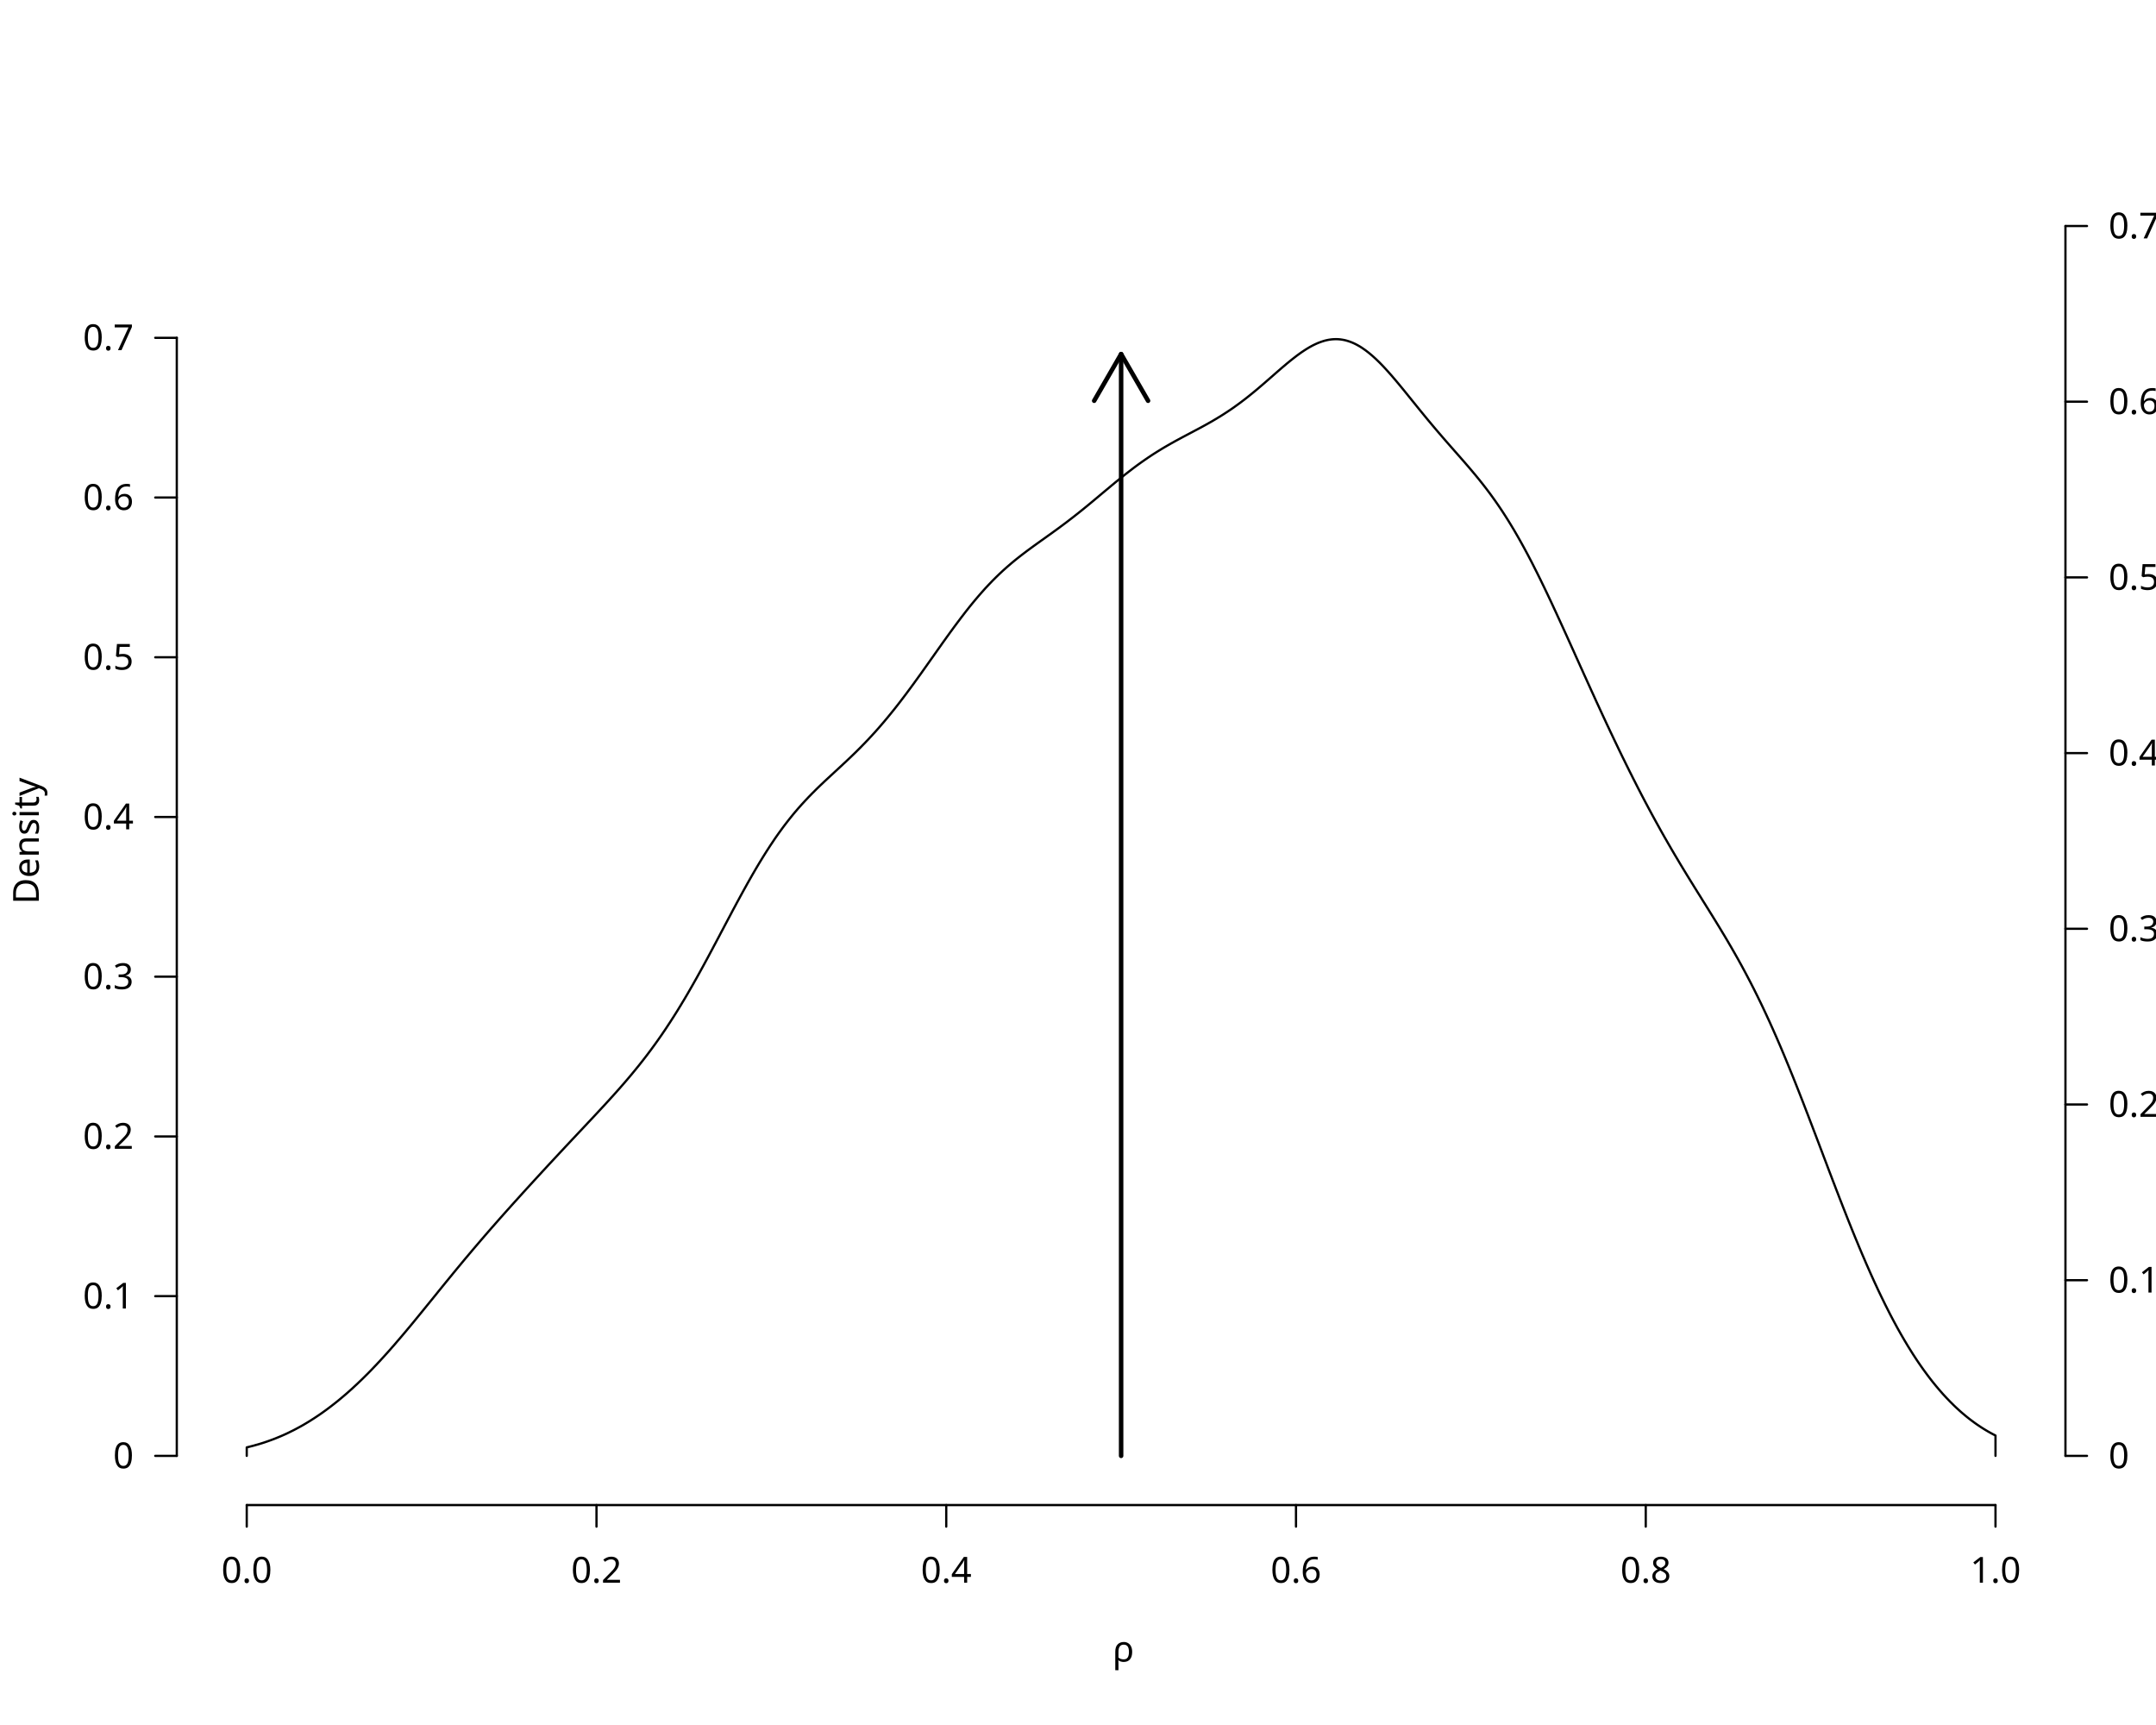
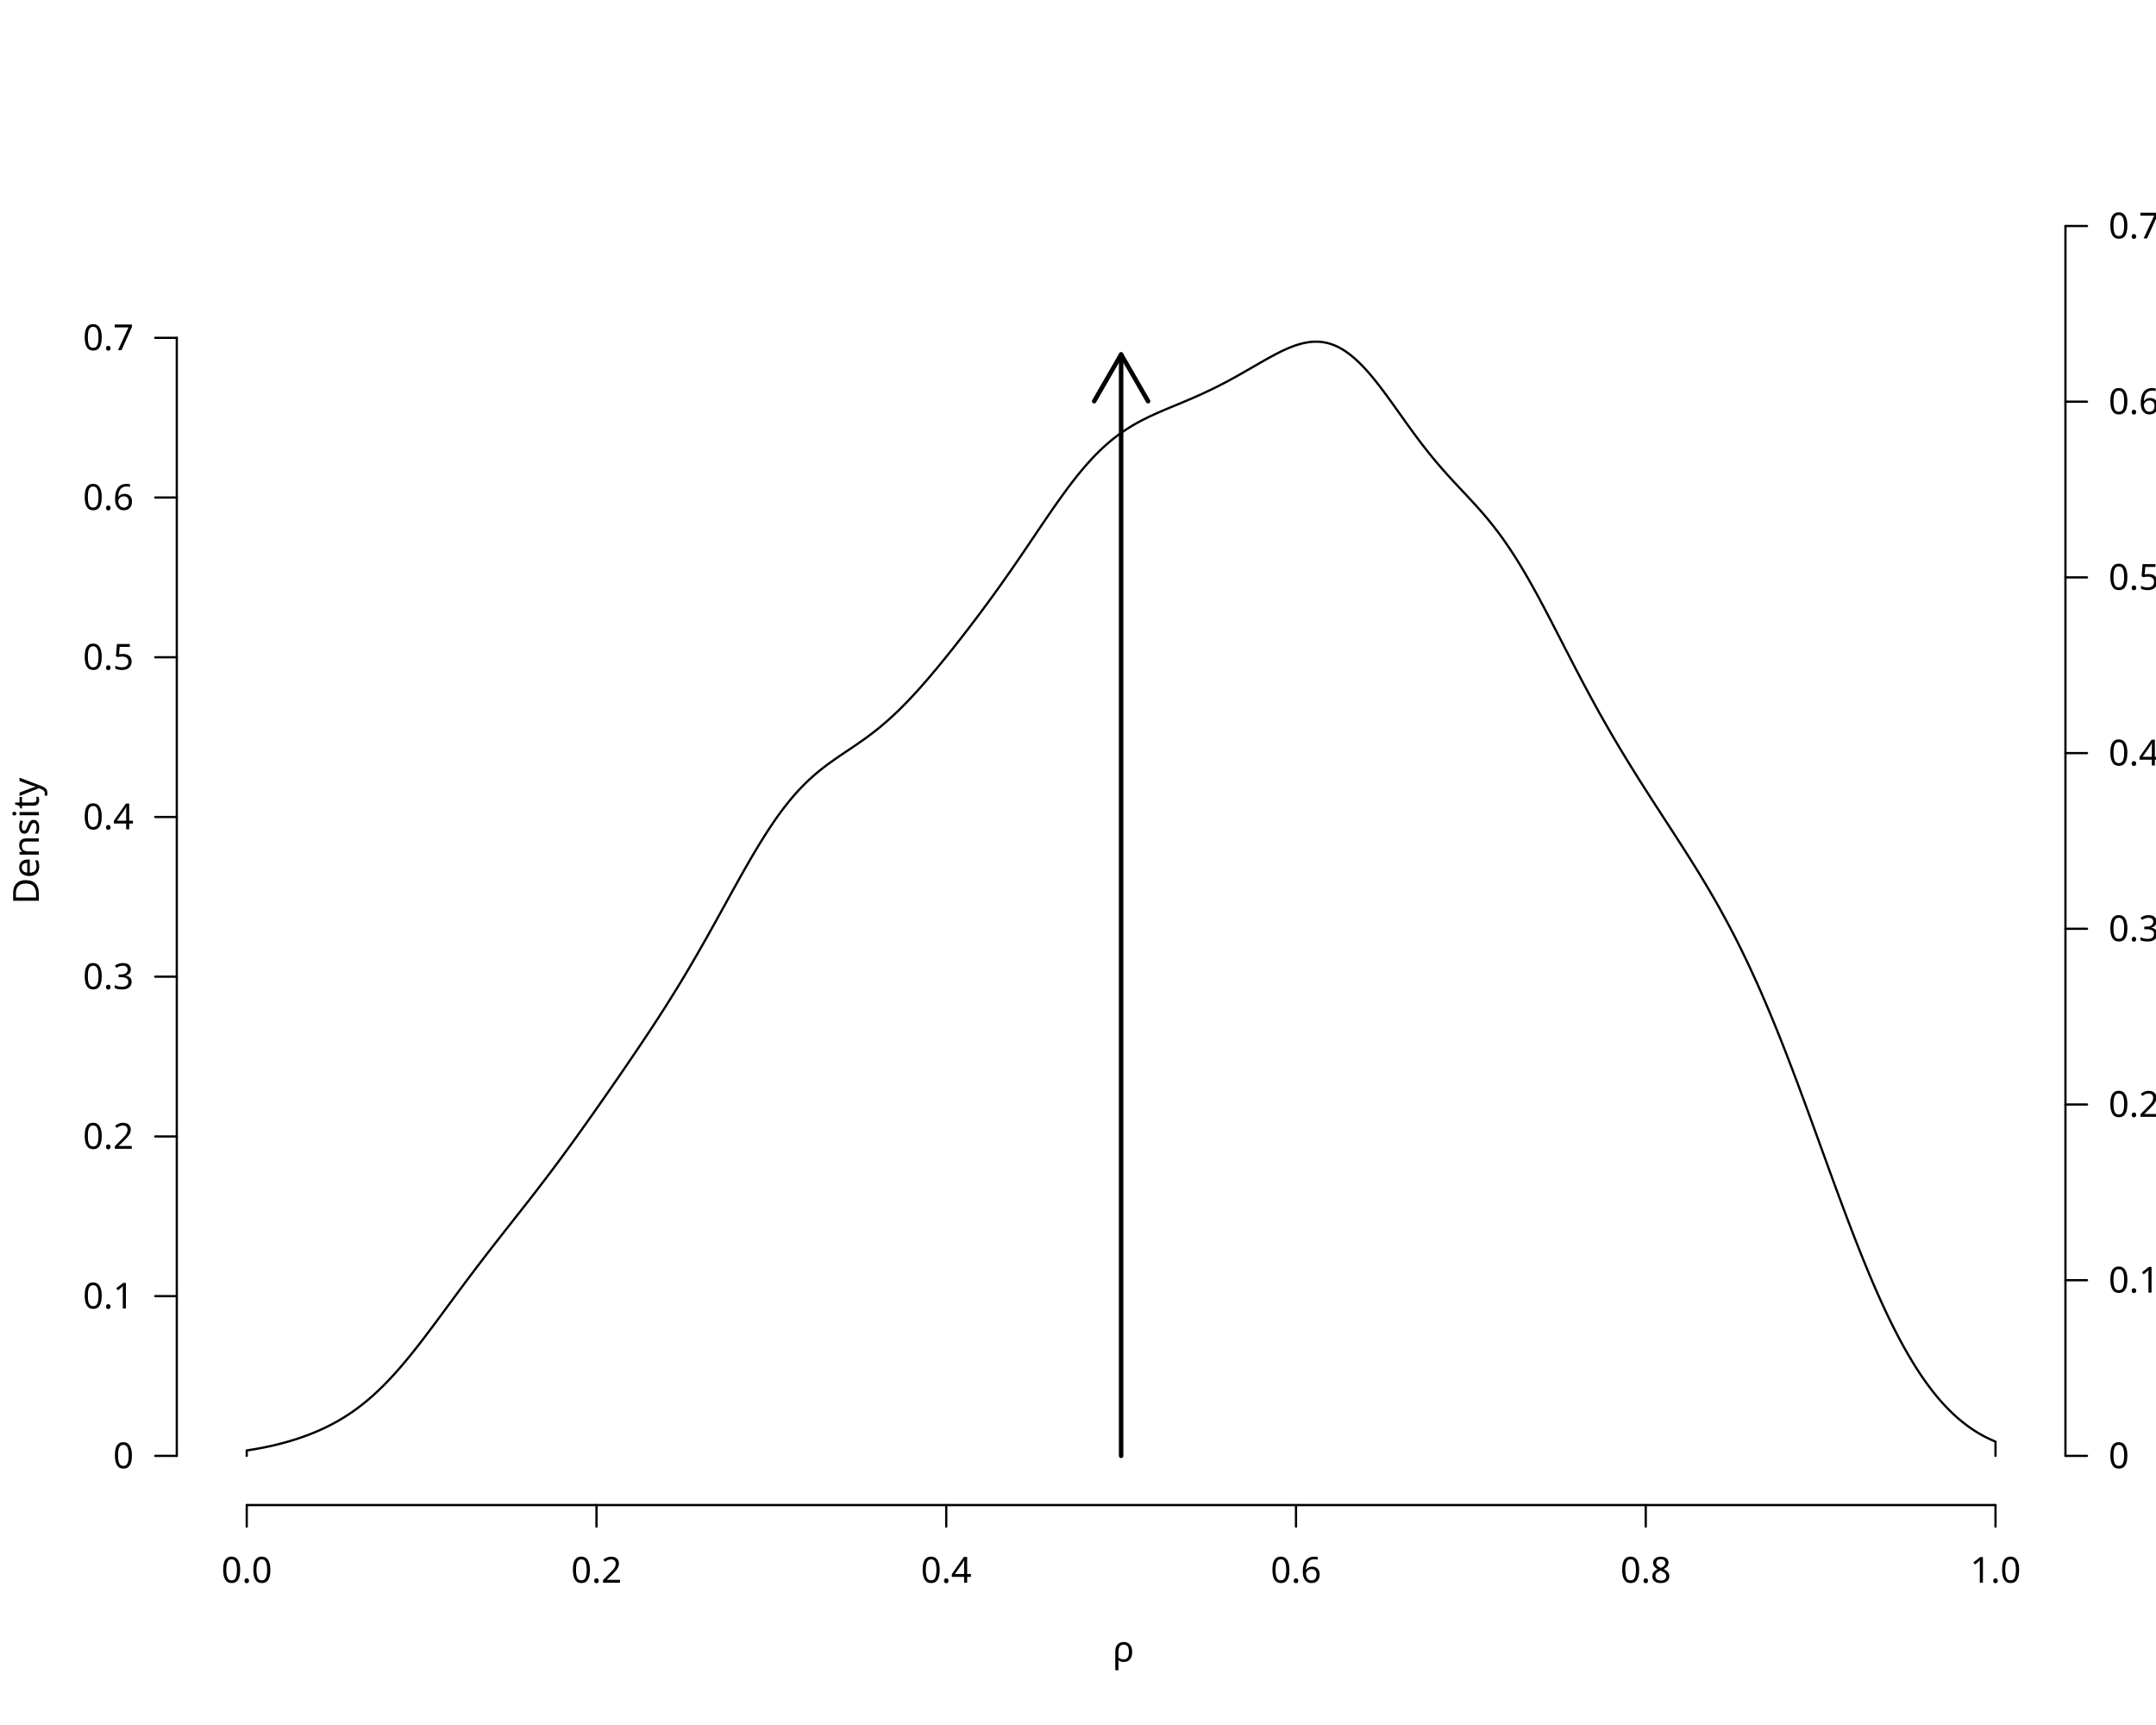
<svg xmlns="http://www.w3.org/2000/svg" class="svglite" data-engine-version="2.0" width="720.00pt" height="576.00pt" viewBox="0 0 720.00 576.00">
  <defs>
    <style type="text/css">
    .svglite line, .svglite polyline, .svglite polygon, .svglite path, .svglite rect, .svglite circle {
      fill: none;
      stroke: #000000;
      stroke-linecap: round;
      stroke-linejoin: round;
      stroke-miterlimit: 10.00;
    }
  </style>
  </defs>
  <rect width="100%" height="100%" style="stroke: none; fill: #FFFFFF;" />
  <defs>
    <clipPath id="cpMC4wMHw3MjAuMDB8MC4wMHw1NzYuMDA=">
      <rect x="0.00" y="0.00" width="720.00" height="576.00" />
    </clipPath>
  </defs>
  <g clip-path="url(#cpMC4wMHw3MjAuMDB8MC4wMHw1NzYuMDA=)">
    <text x="371.50" y="554.83" style="font-size: 12.00px; font-family: sans;" textLength="5.80px" lengthAdjust="spacingAndGlyphs">ρ</text>
    <text transform="translate(12.96,280.80) rotate(-90)" text-anchor="middle" style="font-size: 12.00px; font-family: sans;" textLength="40.02px" lengthAdjust="spacingAndGlyphs">Density</text>
    <line x1="82.40" y1="502.56" x2="666.40" y2="502.56" style="stroke-width: 0.75;" />
    <line x1="82.40" y1="502.56" x2="82.40" y2="509.76" style="stroke-width: 0.75;" />
    <line x1="199.20" y1="502.56" x2="199.20" y2="509.76" style="stroke-width: 0.75;" />
    <line x1="316.00" y1="502.56" x2="316.00" y2="509.76" style="stroke-width: 0.75;" />
    <line x1="432.80" y1="502.56" x2="432.80" y2="509.76" style="stroke-width: 0.75;" />
    <line x1="549.60" y1="502.56" x2="549.60" y2="509.76" style="stroke-width: 0.75;" />
    <line x1="666.40" y1="502.56" x2="666.40" y2="509.76" style="stroke-width: 0.75;" />
    <text x="82.40" y="528.48" text-anchor="middle" style="font-size: 12.00px; font-family: sans;" textLength="16.68px" lengthAdjust="spacingAndGlyphs">0.0</text>
    <text x="199.20" y="528.48" text-anchor="middle" style="font-size: 12.00px; font-family: sans;" textLength="16.68px" lengthAdjust="spacingAndGlyphs">0.2</text>
    <text x="316.00" y="528.48" text-anchor="middle" style="font-size: 12.00px; font-family: sans;" textLength="16.68px" lengthAdjust="spacingAndGlyphs">0.4</text>
    <text x="432.80" y="528.48" text-anchor="middle" style="font-size: 12.00px; font-family: sans;" textLength="16.68px" lengthAdjust="spacingAndGlyphs">0.6</text>
    <text x="549.60" y="528.48" text-anchor="middle" style="font-size: 12.00px; font-family: sans;" textLength="16.68px" lengthAdjust="spacingAndGlyphs">0.8</text>
    <text x="666.40" y="528.48" text-anchor="middle" style="font-size: 12.00px; font-family: sans;" textLength="16.68px" lengthAdjust="spacingAndGlyphs">1.0</text>
    <line x1="59.04" y1="486.13" x2="59.04" y2="112.80" style="stroke-width: 0.75;" />
    <line x1="59.04" y1="486.13" x2="51.84" y2="486.13" style="stroke-width: 0.75;" />
    <line x1="59.04" y1="432.80" x2="51.84" y2="432.80" style="stroke-width: 0.75;" />
    <line x1="59.04" y1="379.47" x2="51.84" y2="379.47" style="stroke-width: 0.75;" />
    <line x1="59.04" y1="326.13" x2="51.84" y2="326.13" style="stroke-width: 0.75;" />
    <line x1="59.04" y1="272.80" x2="51.84" y2="272.80" style="stroke-width: 0.75;" />
    <line x1="59.04" y1="219.47" x2="51.84" y2="219.47" style="stroke-width: 0.75;" />
    <line x1="59.04" y1="166.13" x2="51.84" y2="166.13" style="stroke-width: 0.75;" />
    <line x1="59.04" y1="112.80" x2="51.84" y2="112.80" style="stroke-width: 0.75;" />
    <text x="44.64" y="490.26" text-anchor="end" style="font-size: 12.00px; font-family: sans;" textLength="6.67px" lengthAdjust="spacingAndGlyphs">0</text>
    <text x="44.64" y="436.93" text-anchor="end" style="font-size: 12.00px; font-family: sans;" textLength="16.68px" lengthAdjust="spacingAndGlyphs">0.1</text>
    <text x="44.64" y="383.60" text-anchor="end" style="font-size: 12.00px; font-family: sans;" textLength="16.68px" lengthAdjust="spacingAndGlyphs">0.2</text>
    <text x="44.64" y="330.26" text-anchor="end" style="font-size: 12.00px; font-family: sans;" textLength="16.68px" lengthAdjust="spacingAndGlyphs">0.3</text>
    <text x="44.64" y="276.93" text-anchor="end" style="font-size: 12.00px; font-family: sans;" textLength="16.68px" lengthAdjust="spacingAndGlyphs">0.4</text>
    <text x="44.64" y="223.60" text-anchor="end" style="font-size: 12.00px; font-family: sans;" textLength="16.68px" lengthAdjust="spacingAndGlyphs">0.5</text>
    <text x="44.64" y="170.26" text-anchor="end" style="font-size: 12.00px; font-family: sans;" textLength="16.68px" lengthAdjust="spacingAndGlyphs">0.6</text>
    <text x="44.64" y="116.93" text-anchor="end" style="font-size: 12.00px; font-family: sans;" textLength="16.68px" lengthAdjust="spacingAndGlyphs">0.7</text>
    <line x1="689.76" y1="486.13" x2="689.76" y2="75.47" style="stroke-width: 0.75;" />
    <line x1="689.76" y1="486.13" x2="696.96" y2="486.13" style="stroke-width: 0.75;" />
    <line x1="689.76" y1="427.47" x2="696.96" y2="427.47" style="stroke-width: 0.75;" />
    <line x1="689.76" y1="368.80" x2="696.96" y2="368.80" style="stroke-width: 0.75;" />
    <line x1="689.76" y1="310.13" x2="696.96" y2="310.13" style="stroke-width: 0.75;" />
    <line x1="689.76" y1="251.47" x2="696.96" y2="251.47" style="stroke-width: 0.75;" />
    <line x1="689.76" y1="192.80" x2="696.96" y2="192.80" style="stroke-width: 0.75;" />
    <line x1="689.76" y1="134.13" x2="696.96" y2="134.13" style="stroke-width: 0.75;" />
    <line x1="689.76" y1="75.47" x2="696.96" y2="75.47" style="stroke-width: 0.75;" />
    <text x="704.16" y="490.26" style="font-size: 12.00px; font-family: sans;" textLength="6.67px" lengthAdjust="spacingAndGlyphs">0</text>
    <text x="704.16" y="431.60" style="font-size: 12.00px; font-family: sans;" textLength="16.68px" lengthAdjust="spacingAndGlyphs">0.1</text>
    <text x="704.16" y="372.93" style="font-size: 12.00px; font-family: sans;" textLength="16.68px" lengthAdjust="spacingAndGlyphs">0.2</text>
    <text x="704.16" y="314.26" style="font-size: 12.00px; font-family: sans;" textLength="16.68px" lengthAdjust="spacingAndGlyphs">0.3</text>
    <text x="704.16" y="255.60" style="font-size: 12.00px; font-family: sans;" textLength="16.68px" lengthAdjust="spacingAndGlyphs">0.4</text>
    <text x="704.16" y="196.93" style="font-size: 12.00px; font-family: sans;" textLength="16.68px" lengthAdjust="spacingAndGlyphs">0.5</text>
    <text x="704.16" y="138.26" style="font-size: 12.00px; font-family: sans;" textLength="16.68px" lengthAdjust="spacingAndGlyphs">0.6</text>
    <text x="704.16" y="79.60" style="font-size: 12.00px; font-family: sans;" textLength="16.68px" lengthAdjust="spacingAndGlyphs">0.7</text>
    <text transform="translate(744.48,280.80) rotate(-90)" text-anchor="middle" style="font-size: 12.00px; font-family: sans;" textLength="56.03px" lengthAdjust="spacingAndGlyphs">Probability</text>
  </g>
  <defs>
    <clipPath id="cpNTkuMDR8Njg5Ljc2fDU5LjA0fDUwMi41Ng==">
      <rect x="59.04" y="59.04" width="630.72" height="443.52" />
    </clipPath>
  </defs>
  <g clip-path="url(#cpNTkuMDR8Njg5Ljc2fDU5LjA0fDUwMi41Ng==)">
-     <polyline points="82.40,486.13 82.40,483.30 82.98,483.16 83.57,483.01 84.15,482.86 84.74,482.71 85.32,482.54 85.91,482.38 86.49,482.21 87.08,482.03 87.66,481.85 88.25,481.66 88.83,481.46 89.42,481.26 90.00,481.05 90.58,480.84 91.17,480.62 91.75,480.40 92.34,480.16 92.92,479.92 93.51,479.68 94.09,479.43 94.68,479.17 95.26,478.91 95.85,478.64 96.43,478.36 97.01,478.07 97.60,477.78 98.18,477.49 98.77,477.18 99.35,476.87 99.94,476.55 100.52,476.23 101.11,475.90 101.69,475.56 102.28,475.21 102.86,474.86 103.45,474.50 104.03,474.13 104.61,473.76 105.20,473.38 105.78,472.99 106.37,472.60 106.95,472.20 107.54,471.79 108.12,471.37 108.71,470.95 109.29,470.52 109.88,470.08 110.46,469.64 111.04,469.19 111.63,468.73 112.21,468.27 112.80,467.80 113.38,467.32 113.97,466.83 114.55,466.34 115.14,465.84 115.72,465.34 116.31,464.82 116.89,464.30 117.48,463.78 118.06,463.24 118.64,462.70 119.23,462.16 119.81,461.60 120.40,461.04 120.98,460.48 121.57,459.90 122.15,459.32 122.74,458.74 123.32,458.15 123.91,457.55 124.49,456.94 125.07,456.33 125.66,455.72 126.24,455.09 126.83,454.47 127.41,453.83 128.00,453.19 128.58,452.55 129.17,451.90 129.75,451.25 130.34,450.59 130.92,449.92 131.51,449.26 132.09,448.58 132.67,447.90 133.26,447.22 133.84,446.54 134.43,445.85 135.01,445.16 135.60,444.46 136.18,443.76 136.77,443.06 137.35,442.36 137.94,441.65 138.52,440.94 139.10,440.23 139.69,439.51 140.27,438.80 140.86,438.08 141.44,437.36 142.03,436.64 142.61,435.92 143.20,435.20 143.78,434.48 144.37,433.76 144.95,433.04 145.54,432.32 146.12,431.59 146.70,430.87 147.29,430.15 147.87,429.43 148.46,428.71 149.04,427.99 149.63,427.28 150.21,426.56 150.80,425.85 151.38,425.13 151.97,424.42 152.55,423.71 153.13,423.01 153.72,422.30 154.30,421.60 154.89,420.89 155.47,420.19 156.06,419.50 156.64,418.80 157.23,418.11 157.81,417.41 158.40,416.72 158.98,416.04 159.57,415.35 160.15,414.67 160.73,413.99 161.32,413.31 161.90,412.63 162.49,411.96 163.07,411.28 163.66,410.61 164.24,409.94 164.83,409.28 165.41,408.61 166.00,407.95 166.58,407.28 167.16,406.62 167.75,405.97 168.33,405.31 168.92,404.65 169.50,404.00 170.09,403.35 170.67,402.69 171.26,402.04 171.84,401.39 172.43,400.75 173.01,400.10 173.60,399.45 174.18,398.81 174.76,398.16 175.35,397.52 175.93,396.88 176.52,396.24 177.10,395.60 177.69,394.96 178.27,394.32 178.86,393.68 179.44,393.05 180.03,392.41 180.61,391.78 181.19,391.14 181.78,390.51 182.36,389.88 182.95,389.24 183.53,388.61 184.12,387.98 184.70,387.35 185.29,386.72 185.87,386.10 186.46,385.47 187.04,384.84 187.63,384.21 188.21,383.59 188.79,382.96 189.38,382.34 189.96,381.72 190.55,381.09 191.13,380.47 191.72,379.85 192.30,379.23 192.89,378.60 193.47,377.98 194.06,377.36 194.64,376.74 195.22,376.12 195.81,375.50 196.39,374.87 196.98,374.25 197.56,373.63 198.15,373.00 198.73,372.38 199.32,371.75 199.90,371.12 200.49,370.49 201.07,369.86 201.66,369.23 202.24,368.60 202.82,367.96 203.41,367.32 203.99,366.67 204.58,366.03 205.16,365.38 205.75,364.73 206.33,364.07 206.92,363.41 207.50,362.74 208.09,362.07 208.67,361.40 209.25,360.72 209.84,360.03 210.42,359.34 211.01,358.64 211.59,357.93 212.18,357.22 212.76,356.50 213.35,355.78 213.93,355.04 214.52,354.30 215.10,353.55 215.69,352.79 216.27,352.03 216.85,351.25 217.44,350.47 218.02,349.67 218.61,348.87 219.19,348.06 219.78,347.23 220.36,346.40 220.95,345.56 221.53,344.70 222.12,343.84 222.70,342.96 223.28,342.08 223.87,341.18 224.45,340.28 225.04,339.36 225.62,338.44 226.21,337.50 226.79,336.55 227.38,335.59 227.96,334.62 228.55,333.65 229.13,332.66 229.72,331.66 230.30,330.65 230.88,329.64 231.47,328.61 232.05,327.58 232.64,326.54 233.22,325.49 233.81,324.43 234.39,323.37 234.98,322.30 235.56,321.22 236.15,320.14 236.73,319.06 237.31,317.97 237.90,316.87 238.48,315.77 239.07,314.67 239.65,313.57 240.24,312.46 240.82,311.35 241.41,310.25 241.99,309.14 242.58,308.03 243.16,306.93 243.75,305.83 244.33,304.73 244.91,303.63 245.50,302.54 246.08,301.45 246.67,300.37 247.25,299.29 247.84,298.22 248.42,297.16 249.01,296.10 249.59,295.05 250.18,294.01 250.76,292.99 251.34,291.97 251.93,290.96 252.51,289.96 253.10,288.97 253.68,288.00 254.27,287.04 254.85,286.09 255.44,285.15 256.02,284.23 256.61,283.32 257.19,282.42 257.78,281.54 258.36,280.67 258.94,279.81 259.53,278.97 260.11,278.15 260.70,277.34 261.28,276.54 261.87,275.75 262.45,274.99 263.04,274.23 263.62,273.49 264.21,272.76 264.79,272.04 265.37,271.34 265.96,270.65 266.54,269.97 267.13,269.31 267.71,268.65 268.30,268.01 268.88,267.38 269.47,266.76 270.05,266.14 270.64,265.54 271.22,264.94 271.81,264.36 272.39,263.77 272.97,263.20 273.56,262.63 274.14,262.07 274.73,261.52 275.31,260.96 275.90,260.41 276.48,259.87 277.07,259.33 277.65,258.79 278.24,258.25 278.82,257.71 279.41,257.17 279.99,256.63 280.57,256.09 281.16,255.55 281.74,255.00 282.33,254.46 282.91,253.91 283.50,253.35 284.08,252.80 284.67,252.23 285.25,251.67 285.84,251.10 286.42,250.52 287.00,249.94 287.59,249.35 288.17,248.75 288.76,248.15 289.34,247.54 289.93,246.93 290.51,246.30 291.10,245.67 291.68,245.03 292.27,244.39 292.85,243.73 293.44,243.07 294.02,242.40 294.60,241.72 295.19,241.04 295.77,240.34 296.36,239.64 296.94,238.93 297.53,238.21 298.11,237.49 298.70,236.76 299.28,236.02 299.87,235.27 300.45,234.52 301.03,233.76 301.62,232.99 302.20,232.22 302.79,231.44 303.37,230.65 303.96,229.86 304.54,229.07 305.13,228.27 305.71,227.46 306.30,226.65 306.88,225.84 307.47,225.03 308.05,224.21 308.63,223.39 309.22,222.56 309.80,221.74 310.39,220.91 310.97,220.08 311.56,219.26 312.14,218.43 312.73,217.60 313.31,216.77 313.90,215.95 314.48,215.12 315.06,214.30 315.65,213.49 316.23,212.67 316.82,211.86 317.40,211.05 317.99,210.25 318.57,209.45 319.16,208.66 319.74,207.88 320.33,207.10 320.91,206.32 321.50,205.56 322.08,204.80 322.66,204.05 323.25,203.31 323.83,202.57 324.42,201.85 325.00,201.14 325.59,200.43 326.17,199.74 326.76,199.05 327.34,198.38 327.93,197.71 328.51,197.06 329.09,196.41 329.68,195.78 330.26,195.16 330.85,194.55 331.43,193.94 332.02,193.35 332.60,192.77 333.19,192.20 333.77,191.64 334.36,191.09 334.94,190.55 335.53,190.02 336.11,189.50 336.69,188.99 337.28,188.49 337.86,187.99 338.45,187.50 339.03,187.02 339.62,186.55 340.20,186.09 340.79,185.63 341.37,185.18 341.96,184.73 342.54,184.29 343.12,183.85 343.71,183.42 344.29,182.99 344.88,182.56 345.46,182.14 346.05,181.72 346.63,181.30 347.22,180.88 347.80,180.46 348.39,180.05 348.97,179.63 349.56,179.21 350.14,178.79 350.72,178.38 351.31,177.96 351.89,177.53 352.48,177.11 353.06,176.68 353.65,176.26 354.23,175.82 354.82,175.39 355.40,174.95 355.99,174.51 356.57,174.07 357.15,173.62 357.74,173.17 358.32,172.72 358.91,172.26 359.49,171.80 360.08,171.34 360.66,170.87 361.25,170.40 361.83,169.93 362.42,169.45 363.00,168.98 363.59,168.49 364.17,168.01 364.75,167.53 365.34,167.04 365.92,166.55 366.51,166.06 367.09,165.57 367.68,165.08 368.26,164.59 368.85,164.10 369.43,163.61 370.02,163.13 370.60,162.64 371.18,162.15 371.77,161.67 372.35,161.18 372.94,160.70 373.52,160.23 374.11,159.75 374.69,159.28 375.28,158.81 375.86,158.35 376.45,157.89 377.03,157.44 377.62,156.99 378.20,156.54 378.78,156.10 379.37,155.66 379.95,155.23 380.54,154.81 381.12,154.39 381.71,153.98 382.29,153.57 382.88,153.17 383.46,152.77 384.05,152.38 384.63,151.99 385.21,151.61 385.80,151.24 386.38,150.87 386.97,150.51 387.55,150.15 388.14,149.79 388.72,149.44 389.31,149.10 389.89,148.76 390.48,148.43 391.06,148.09 391.65,147.77 392.23,147.44 392.81,147.12 393.40,146.80 393.98,146.49 394.57,146.17 395.15,145.86 395.74,145.55 396.32,145.24 396.91,144.93 397.49,144.62 398.08,144.31 398.66,144.00 399.24,143.69 399.83,143.38 400.41,143.07 401.00,142.76 401.58,142.44 402.17,142.12 402.75,141.80 403.34,141.47 403.92,141.14 404.51,140.81 405.09,140.47 405.68,140.12 406.26,139.78 406.84,139.42 407.43,139.07 408.01,138.70 408.60,138.33 409.18,137.95 409.77,137.57 410.35,137.18 410.94,136.79 411.52,136.39 412.11,135.98 412.69,135.56 413.27,135.14 413.86,134.71 414.44,134.28 415.03,133.83 415.61,133.39 416.20,132.93 416.78,132.47 417.37,132.00 417.95,131.53 418.54,131.05 419.12,130.57 419.71,130.08 420.29,129.59 420.87,129.09 421.46,128.59 422.04,128.09 422.63,127.58 423.21,127.07 423.80,126.56 424.38,126.05 424.97,125.54 425.55,125.03 426.14,124.51 426.72,124.00 427.30,123.50 427.89,122.99 428.47,122.49 429.06,122.00 429.64,121.50 430.23,121.02 430.81,120.54 431.40,120.07 431.98,119.61 432.57,119.16 433.15,118.71 433.74,118.28 434.32,117.86 434.90,117.46 435.49,117.07 436.07,116.69 436.66,116.33 437.24,115.98 437.83,115.65 438.41,115.34 439.00,115.05 439.58,114.78 440.17,114.52 440.75,114.30 441.33,114.09 441.92,113.90 442.50,113.73 443.09,113.59 443.67,113.47 444.26,113.38 444.84,113.31 445.43,113.27 446.01,113.25 446.60,113.26 447.18,113.29 447.77,113.35 448.35,113.44 448.93,113.55 449.52,113.69 450.10,113.86 450.69,114.05 451.27,114.27 451.86,114.51 452.44,114.78 453.03,115.08 453.61,115.40 454.20,115.74 454.78,116.11 455.36,116.51 455.95,116.92 456.53,117.36 457.12,117.82 457.70,118.30 458.29,118.80 458.87,119.32 459.46,119.86 460.04,120.42 460.63,120.99 461.21,121.58 461.80,122.19 462.38,122.81 462.96,123.44 463.55,124.09 464.13,124.75 464.72,125.41 465.30,126.09 465.89,126.78 466.47,127.47 467.06,128.17 467.64,128.88 468.23,129.59 468.81,130.30 469.39,131.02 469.98,131.74 470.56,132.47 471.15,133.19 471.73,133.92 472.32,134.64 472.90,135.36 473.49,136.09 474.07,136.81 474.66,137.53 475.24,138.24 475.83,138.96 476.41,139.67 476.99,140.37 477.58,141.07 478.16,141.77 478.75,142.47 479.33,143.16 479.92,143.85 480.50,144.53 481.09,145.21 481.67,145.89 482.26,146.57 482.84,147.24 483.43,147.91 484.01,148.57 484.59,149.24 485.18,149.90 485.76,150.57 486.35,151.23 486.93,151.90 487.52,152.56 488.10,153.23 488.69,153.90 489.27,154.57 489.86,155.25 490.44,155.92 491.02,156.61 491.61,157.30 492.19,158.00 492.78,158.70 493.36,159.41 493.95,160.13 494.53,160.86 495.12,161.60 495.70,162.35 496.29,163.11 496.87,163.88 497.46,164.66 498.04,165.45 498.62,166.26 499.21,167.08 499.79,167.91 500.38,168.76 500.96,169.62 501.55,170.50 502.13,171.39 502.72,172.30 503.30,173.22 503.89,174.16 504.47,175.11 505.05,176.07 505.64,177.05 506.22,178.05 506.81,179.07 507.39,180.09 507.98,181.14 508.56,182.19 509.15,183.27 509.73,184.35 510.32,185.45 510.90,186.57 511.49,187.69 512.07,188.83 512.65,189.99 513.24,191.15 513.82,192.32 514.41,193.51 514.99,194.71 515.58,195.92 516.16,197.13 516.75,198.36 517.33,199.59 517.92,200.84 518.50,202.08 519.08,203.34 519.67,204.60 520.25,205.87 520.84,207.15 521.42,208.42 522.01,209.71 522.59,210.99 523.18,212.28 523.76,213.57 524.35,214.87 524.93,216.16 525.52,217.46 526.10,218.76 526.68,220.05 527.27,221.35 527.85,222.65 528.44,223.94 529.02,225.24 529.61,226.53 530.19,227.82 530.78,229.11 531.36,230.40 531.95,231.68 532.53,232.96 533.11,234.24 533.70,235.51 534.28,236.78 534.87,238.05 535.45,239.31 536.04,240.57 536.62,241.82 537.21,243.06 537.79,244.31 538.38,245.54 538.96,246.77 539.55,248.00 540.13,249.21 540.71,250.43 541.30,251.64 541.88,252.84 542.47,254.03 543.05,255.22 543.64,256.40 544.22,257.58 544.81,258.74 545.39,259.91 545.98,261.06 546.56,262.21 547.14,263.35 547.73,264.48 548.31,265.61 548.90,266.73 549.48,267.84 550.07,268.94 550.65,270.04 551.24,271.13 551.82,272.21 552.41,273.29 552.99,274.35 553.58,275.41 554.16,276.46 554.74,277.51 555.33,278.55 555.91,279.58 556.50,280.60 557.08,281.62 557.67,282.63 558.25,283.64 558.84,284.64 559.42,285.63 560.01,286.61 560.59,287.59 561.17,288.57 561.76,289.54 562.34,290.50 562.93,291.46 563.51,292.42 564.10,293.37 564.68,294.32 565.27,295.26 565.85,296.21 566.44,297.15 567.02,298.09 567.61,299.02 568.19,299.96 568.77,300.90 569.36,301.83 569.94,302.77 570.53,303.71 571.11,304.65 571.70,305.59 572.28,306.54 572.87,307.49 573.45,308.44 574.04,309.40 574.62,310.36 575.20,311.33 575.79,312.30 576.37,313.28 576.96,314.27 577.54,315.27 578.13,316.27 578.71,317.29 579.30,318.31 579.88,319.34 580.47,320.38 581.05,321.44 581.64,322.50 582.22,323.58 582.80,324.66 583.39,325.77 583.97,326.88 584.56,328.00 585.14,329.14 585.73,330.29 586.31,331.46 586.90,332.64 587.48,333.84 588.07,335.04 588.65,336.26 589.23,337.50 589.82,338.75 590.40,340.02 590.99,341.29 591.57,342.59 592.16,343.90 592.74,345.22 593.33,346.55 593.91,347.90 594.50,349.26 595.08,350.64 595.67,352.03 596.25,353.43 596.83,354.84 597.42,356.26 598.00,357.70 598.59,359.14 599.17,360.60 599.76,362.07 600.34,363.54 600.93,365.03 601.51,366.52 602.10,368.02 602.68,369.53 603.26,371.04 603.85,372.56 604.43,374.09 605.02,375.62 605.60,377.15 606.19,378.69 606.77,380.22 607.36,381.77 607.94,383.31 608.53,384.85 609.11,386.40 609.70,387.94 610.28,389.48 610.86,391.02 611.45,392.55 612.03,394.09 612.62,395.61 613.20,397.14 613.79,398.65 614.37,400.17 614.96,401.67 615.54,403.17 616.13,404.66 616.71,406.14 617.29,407.61 617.88,409.07 618.46,410.53 619.05,411.97 619.63,413.40 620.22,414.81 620.80,416.22 621.39,417.62 621.97,419.00 622.56,420.36 623.14,421.72 623.73,423.06 624.31,424.38 624.89,425.69 625.48,426.99 626.06,428.27 626.65,429.53 627.23,430.79 627.82,432.02 628.40,433.23 628.99,434.43 629.57,435.62 630.16,436.79 630.74,437.94 631.32,439.07 631.91,440.19 632.49,441.29 633.08,442.38 633.66,443.45 634.25,444.50 634.83,445.53 635.42,446.55 636.00,447.55 636.59,448.53 637.17,449.50 637.76,450.45 638.34,451.38 638.92,452.30 639.51,453.20 640.09,454.09 640.68,454.96 641.26,455.81 641.85,456.65 642.43,457.47 643.02,458.27 643.60,459.06 644.19,459.84 644.77,460.60 645.35,461.34 645.94,462.07 646.52,462.78 647.11,463.48 647.69,464.17 648.28,464.84 648.86,465.50 649.45,466.14 650.03,466.77 650.62,467.38 651.20,467.99 651.79,468.57 652.37,469.15 652.95,469.71 653.54,470.26 654.12,470.79 654.71,471.32 655.29,471.83 655.88,472.32 656.46,472.81 657.05,473.29 657.63,473.75 658.22,474.20 658.80,474.63 659.38,475.06 659.97,475.48 660.55,475.88 661.14,476.27 661.72,476.66 662.31,477.03 662.89,477.39 663.48,477.74 664.06,478.08 664.65,478.41 665.23,478.73 665.82,479.04 666.40,479.34 666.40,486.13 " style="stroke-width: 0.75;" />
-     <line x1="374.40" y1="486.13" x2="374.40" y2="118.23" style="stroke-width: 1.50;" />
-     <polyline points="383.40,133.82 374.40,118.23 365.40,133.82 " style="stroke-width: 1.50;" />
+     <polyline points="82.40,486.13 82.40,484.32 82.98,484.23 83.57,484.14 84.15,484.04 84.74,483.95 85.32,483.85 85.91,483.75 86.49,483.64 87.08,483.53 87.66,483.42 88.25,483.30 88.83,483.18 89.42,483.06 90.00,482.94 90.58,482.81 91.17,482.67 91.75,482.54 92.34,482.39 92.92,482.25 93.51,482.10 94.09,481.95 94.68,481.79 95.26,481.63 95.85,481.47 96.43,481.30 97.01,481.13 97.60,480.95 98.18,480.77 98.77,480.59 99.35,480.40 99.94,480.20 100.52,480.00 101.11,479.80 101.69,479.59 102.28,479.37 102.86,479.16 103.45,478.93 104.03,478.70 104.61,478.47 105.20,478.22 105.78,477.98 106.37,477.73 106.95,477.47 107.54,477.20 108.12,476.93 108.71,476.65 109.29,476.37 109.88,476.08 110.46,475.78 111.04,475.47 111.63,475.16 112.21,474.84 112.80,474.51 113.38,474.17 113.97,473.83 114.55,473.47 115.14,473.11 115.72,472.74 116.31,472.36 116.89,471.97 117.48,471.57 118.06,471.17 118.64,470.75 119.23,470.33 119.81,469.89 120.40,469.44 120.98,468.99 121.57,468.52 122.15,468.05 122.74,467.56 123.32,467.06 123.91,466.56 124.49,466.04 125.07,465.51 125.66,464.98 126.24,464.43 126.83,463.87 127.41,463.30 128.00,462.72 128.58,462.13 129.17,461.53 129.75,460.92 130.34,460.31 130.92,459.68 131.51,459.04 132.09,458.39 132.67,457.74 133.26,457.07 133.84,456.40 134.43,455.71 135.01,455.02 135.60,454.32 136.18,453.62 136.77,452.90 137.35,452.18 137.94,451.45 138.52,450.72 139.10,449.98 139.69,449.23 140.27,448.48 140.86,447.73 141.44,446.96 142.03,446.20 142.61,445.43 143.20,444.65 143.78,443.88 144.37,443.10 144.95,442.31 145.54,441.53 146.12,440.74 146.70,439.95 147.29,439.16 147.87,438.37 148.46,437.58 149.04,436.79 149.63,435.99 150.21,435.20 150.80,434.41 151.38,433.62 151.97,432.83 152.55,432.04 153.13,431.25 153.72,430.46 154.30,429.67 154.89,428.89 155.47,428.10 156.06,427.32 156.64,426.54 157.23,425.77 157.81,424.99 158.40,424.22 158.98,423.45 159.57,422.68 160.15,421.91 160.73,421.15 161.32,420.39 161.90,419.63 162.49,418.87 163.07,418.11 163.66,417.36 164.24,416.61 164.83,415.85 165.41,415.11 166.00,414.36 166.58,413.61 167.16,412.87 167.75,412.12 168.33,411.38 168.92,410.63 169.50,409.89 170.09,409.15 170.67,408.41 171.26,407.67 171.84,406.92 172.43,406.18 173.01,405.44 173.60,404.70 174.18,403.95 174.76,403.21 175.35,402.46 175.93,401.72 176.52,400.97 177.10,400.22 177.69,399.47 178.27,398.71 178.86,397.96 179.44,397.20 180.03,396.44 180.61,395.68 181.19,394.92 181.78,394.15 182.36,393.38 182.95,392.61 183.53,391.84 184.12,391.06 184.70,390.29 185.29,389.50 185.87,388.72 186.46,387.94 187.04,387.15 187.63,386.36 188.21,385.56 188.79,384.77 189.38,383.97 189.96,383.17 190.55,382.36 191.13,381.56 191.72,380.75 192.30,379.94 192.89,379.12 193.47,378.31 194.06,377.49 194.64,376.67 195.22,375.85 195.81,375.03 196.39,374.20 196.98,373.38 197.56,372.55 198.15,371.72 198.73,370.89 199.32,370.06 199.90,369.22 200.49,368.39 201.07,367.55 201.66,366.71 202.24,365.88 202.82,365.03 203.41,364.19 203.99,363.35 204.58,362.51 205.16,361.66 205.75,360.82 206.33,359.97 206.92,359.12 207.50,358.27 208.09,357.42 208.67,356.57 209.25,355.71 209.84,354.86 210.42,354.00 211.01,353.14 211.59,352.28 212.18,351.42 212.76,350.55 213.35,349.69 213.93,348.82 214.52,347.95 215.10,347.07 215.69,346.19 216.27,345.31 216.85,344.43 217.44,343.55 218.02,342.66 218.61,341.76 219.19,340.87 219.78,339.97 220.36,339.06 220.95,338.16 221.53,337.24 222.12,336.33 222.70,335.41 223.28,334.48 223.87,333.55 224.45,332.61 225.04,331.67 225.62,330.73 226.21,329.78 226.79,328.82 227.38,327.86 227.96,326.89 228.55,325.92 229.13,324.94 229.72,323.96 230.30,322.97 230.88,321.97 231.47,320.98 232.05,319.97 232.64,318.96 233.22,317.95 233.81,316.93 234.39,315.90 234.98,314.87 235.56,313.84 236.15,312.81 236.73,311.76 237.31,310.72 237.90,309.67 238.48,308.62 239.07,307.57 239.65,306.51 240.24,305.45 240.82,304.40 241.41,303.34 241.99,302.28 242.58,301.22 243.16,300.15 243.75,299.10 244.33,298.04 244.91,296.98 245.50,295.93 246.08,294.88 246.67,293.83 247.25,292.79 247.84,291.75 248.42,290.71 249.01,289.69 249.59,288.67 250.18,287.65 250.76,286.64 251.34,285.65 251.93,284.66 252.51,283.68 253.10,282.71 253.68,281.75 254.27,280.80 254.85,279.86 255.44,278.93 256.02,278.02 256.61,277.12 257.19,276.23 257.78,275.36 258.36,274.50 258.94,273.65 259.53,272.82 260.11,272.00 260.70,271.21 261.28,270.42 261.87,269.65 262.45,268.90 263.04,268.16 263.62,267.44 264.21,266.73 264.79,266.04 265.37,265.37 265.96,264.71 266.54,264.06 267.13,263.44 267.71,262.82 268.30,262.23 268.88,261.64 269.47,261.07 270.05,260.52 270.64,259.98 271.22,259.45 271.81,258.93 272.39,258.43 272.97,257.94 273.56,257.46 274.14,256.98 274.73,256.52 275.31,256.07 275.90,255.63 276.48,255.19 277.07,254.77 277.65,254.34 278.24,253.93 278.82,253.52 279.41,253.12 279.99,252.71 280.57,252.32 281.16,251.92 281.74,251.53 282.33,251.13 282.91,250.74 283.50,250.35 284.08,249.96 284.67,249.56 285.25,249.17 285.84,248.77 286.42,248.37 287.00,247.96 287.59,247.55 288.17,247.14 288.76,246.72 289.34,246.30 289.93,245.87 290.51,245.43 291.10,244.99 291.68,244.54 292.27,244.08 292.85,243.62 293.44,243.15 294.02,242.67 294.60,242.18 295.19,241.68 295.77,241.18 296.36,240.67 296.94,240.15 297.53,239.62 298.11,239.08 298.70,238.54 299.28,237.99 299.87,237.43 300.45,236.86 301.03,236.28 301.62,235.69 302.20,235.10 302.79,234.50 303.37,233.89 303.96,233.28 304.54,232.65 305.13,232.03 305.71,231.39 306.30,230.75 306.88,230.10 307.47,229.44 308.05,228.78 308.63,228.12 309.22,227.44 309.80,226.77 310.39,226.08 310.97,225.40 311.56,224.70 312.14,224.01 312.73,223.31 313.31,222.60 313.90,221.89 314.48,221.18 315.06,220.46 315.65,219.74 316.23,219.02 316.82,218.29 317.40,217.56 317.99,216.83 318.57,216.09 319.16,215.35 319.74,214.61 320.33,213.86 320.91,213.11 321.50,212.36 322.08,211.61 322.66,210.85 323.25,210.09 323.83,209.33 324.42,208.56 325.00,207.79 325.59,207.02 326.17,206.25 326.76,205.47 327.34,204.69 327.93,203.91 328.51,203.12 329.09,202.33 329.68,201.54 330.26,200.74 330.85,199.94 331.43,199.14 332.02,198.33 332.60,197.52 333.19,196.71 333.77,195.89 334.36,195.07 334.94,194.24 335.53,193.41 336.11,192.58 336.69,191.75 337.28,190.91 337.86,190.07 338.45,189.23 339.03,188.38 339.62,187.53 340.20,186.68 340.79,185.82 341.37,184.96 341.96,184.10 342.54,183.24 343.12,182.38 343.71,181.52 344.29,180.65 344.88,179.78 345.46,178.92 346.05,178.05 346.63,177.19 347.22,176.32 347.80,175.46 348.39,174.60 348.97,173.74 349.56,172.88 350.14,172.03 350.72,171.18 351.31,170.33 351.89,169.49 352.48,168.65 353.06,167.82 353.65,167.00 354.23,166.18 354.82,165.37 355.40,164.57 355.99,163.77 356.57,162.98 357.15,162.20 357.74,161.43 358.32,160.67 358.91,159.92 359.49,159.18 360.08,158.46 360.66,157.74 361.25,157.04 361.83,156.34 362.42,155.66 363.00,154.99 363.59,154.34 364.17,153.69 364.75,153.06 365.34,152.44 365.92,151.84 366.51,151.25 367.09,150.67 367.68,150.11 368.26,149.56 368.85,149.02 369.43,148.50 370.02,147.98 370.60,147.49 371.18,147.00 371.77,146.53 372.35,146.07 372.94,145.62 373.52,145.19 374.11,144.76 374.69,144.35 375.28,143.95 375.86,143.56 376.45,143.18 377.03,142.81 377.62,142.45 378.20,142.10 378.78,141.76 379.37,141.42 379.95,141.10 380.54,140.78 381.12,140.47 381.71,140.17 382.29,139.88 382.88,139.59 383.46,139.30 384.05,139.02 384.63,138.75 385.21,138.48 385.80,138.22 386.38,137.95 386.97,137.70 387.55,137.44 388.14,137.19 388.72,136.94 389.31,136.69 389.89,136.45 390.48,136.20 391.06,135.96 391.65,135.72 392.23,135.47 392.81,135.23 393.40,134.99 393.98,134.75 394.57,134.50 395.15,134.26 395.74,134.01 396.32,133.76 396.91,133.51 397.49,133.26 398.08,133.01 398.66,132.76 399.24,132.50 399.83,132.24 400.41,131.98 401.00,131.72 401.58,131.45 402.17,131.18 402.75,130.91 403.34,130.63 403.92,130.35 404.51,130.07 405.09,129.79 405.68,129.50 406.26,129.21 406.84,128.92 407.43,128.62 408.01,128.32 408.60,128.01 409.18,127.71 409.77,127.40 410.35,127.09 410.94,126.77 411.52,126.45 412.11,126.13 412.69,125.81 413.27,125.48 413.86,125.15 414.44,124.82 415.03,124.49 415.61,124.16 416.20,123.82 416.78,123.49 417.37,123.15 417.95,122.81 418.54,122.47 419.12,122.13 419.71,121.80 420.29,121.46 420.87,121.12 421.46,120.79 422.04,120.45 422.63,120.12 423.21,119.80 423.80,119.47 424.38,119.15 424.97,118.83 425.55,118.52 426.14,118.21 426.72,117.91 427.30,117.62 427.89,117.33 428.47,117.05 429.06,116.78 429.64,116.52 430.23,116.26 430.81,116.02 431.40,115.79 431.98,115.57 432.57,115.36 433.15,115.17 433.74,114.99 434.32,114.82 434.90,114.67 435.49,114.54 436.07,114.42 436.66,114.32 437.24,114.23 437.83,114.16 438.41,114.12 439.00,114.09 439.58,114.09 440.17,114.10 440.75,114.13 441.33,114.19 441.92,114.27 442.50,114.37 443.09,114.49 443.67,114.64 444.26,114.81 444.84,115.01 445.43,115.23 446.01,115.47 446.60,115.73 447.18,116.03 447.77,116.35 448.35,116.69 448.93,117.05 449.52,117.43 450.10,117.85 450.69,118.29 451.27,118.75 451.86,119.23 452.44,119.73 453.03,120.26 453.61,120.81 454.20,121.38 454.78,121.96 455.36,122.57 455.95,123.20 456.53,123.85 457.12,124.51 457.70,125.19 458.29,125.89 458.87,126.60 459.46,127.33 460.04,128.07 460.63,128.82 461.21,129.58 461.80,130.35 462.38,131.14 462.96,131.93 463.55,132.72 464.13,133.53 464.72,134.34 465.30,135.15 465.89,135.97 466.47,136.79 467.06,137.61 467.64,138.43 468.23,139.25 468.81,140.07 469.39,140.89 469.98,141.70 470.56,142.51 471.15,143.32 471.73,144.12 472.32,144.92 472.90,145.71 473.49,146.49 474.07,147.27 474.66,148.04 475.24,148.80 475.83,149.55 476.41,150.30 476.99,151.03 477.58,151.76 478.16,152.48 478.75,153.19 479.33,153.89 479.92,154.59 480.50,155.27 481.09,155.95 481.67,156.62 482.26,157.28 482.84,157.94 483.43,158.59 484.01,159.24 484.59,159.88 485.18,160.51 485.76,161.14 486.35,161.77 486.93,162.39 487.52,163.02 488.10,163.64 488.69,164.26 489.27,164.88 489.86,165.51 490.44,166.13 491.02,166.76 491.61,167.39 492.19,168.03 492.78,168.67 493.36,169.32 493.95,169.98 494.53,170.64 495.12,171.31 495.70,171.99 496.29,172.68 496.87,173.38 497.46,174.09 498.04,174.81 498.62,175.55 499.21,176.30 499.79,177.06 500.38,177.83 500.96,178.62 501.55,179.42 502.13,180.24 502.72,181.07 503.30,181.92 503.89,182.77 504.47,183.65 505.05,184.54 505.64,185.45 506.22,186.36 506.81,187.29 507.39,188.24 507.98,189.21 508.56,190.18 509.15,191.17 509.73,192.17 510.32,193.18 510.90,194.21 511.49,195.25 512.07,196.29 512.65,197.35 513.24,198.42 513.82,199.50 514.41,200.58 514.99,201.68 515.58,202.78 516.16,203.89 516.75,205.00 517.33,206.12 517.92,207.24 518.50,208.37 519.08,209.50 519.67,210.63 520.25,211.77 520.84,212.91 521.42,214.04 522.01,215.18 522.59,216.32 523.18,217.46 523.76,218.59 524.35,219.72 524.93,220.85 525.52,221.98 526.10,223.11 526.68,224.23 527.27,225.34 527.85,226.46 528.44,227.56 529.02,228.67 529.61,229.76 530.19,230.85 530.78,231.94 531.36,233.02 531.95,234.09 532.53,235.16 533.11,236.22 533.70,237.28 534.28,238.33 534.87,239.37 535.45,240.40 536.04,241.43 536.62,242.46 537.21,243.47 537.79,244.48 538.38,245.49 538.96,246.49 539.55,247.48 540.13,248.47 540.71,249.45 541.30,250.42 541.88,251.39 542.47,252.36 543.05,253.32 543.64,254.27 544.22,255.22 544.81,256.17 545.39,257.11 545.98,258.05 546.56,258.98 547.14,259.91 547.73,260.84 548.31,261.76 548.90,262.68 549.48,263.60 550.07,264.51 550.65,265.43 551.24,266.34 551.82,267.24 552.41,268.15 552.99,269.06 553.58,269.96 554.16,270.86 554.74,271.76 555.33,272.66 555.91,273.56 556.50,274.46 557.08,275.36 557.67,276.26 558.25,277.17 558.84,278.07 559.42,278.97 560.01,279.88 560.59,280.79 561.17,281.69 561.76,282.61 562.34,283.52 562.93,284.44 563.51,285.36 564.10,286.28 564.68,287.21 565.27,288.15 565.85,289.08 566.44,290.03 567.02,290.97 567.61,291.93 568.19,292.89 568.77,293.85 569.36,294.83 569.94,295.80 570.53,296.79 571.11,297.79 571.70,298.79 572.28,299.80 572.87,300.82 573.45,301.85 574.04,302.89 574.62,303.94 575.20,305.00 575.79,306.06 576.37,307.14 576.96,308.23 577.54,309.33 578.13,310.45 578.71,311.57 579.30,312.70 579.88,313.85 580.47,315.01 581.05,316.18 581.64,317.37 582.22,318.56 582.80,319.77 583.39,321.00 583.97,322.23 584.56,323.48 585.14,324.74 585.73,326.02 586.31,327.30 586.90,328.61 587.48,329.92 588.07,331.24 588.65,332.59 589.23,333.94 589.82,335.31 590.40,336.68 590.99,338.07 591.57,339.48 592.16,340.90 592.74,342.32 593.33,343.76 593.91,345.21 594.50,346.68 595.08,348.15 595.67,349.64 596.25,351.13 596.83,352.63 597.42,354.15 598.00,355.67 598.59,357.21 599.17,358.75 599.76,360.30 600.34,361.85 600.93,363.42 601.51,364.99 602.10,366.57 602.68,368.15 603.26,369.74 603.85,371.33 604.43,372.93 605.02,374.53 605.60,376.13 606.19,377.74 606.77,379.35 607.36,380.96 607.94,382.57 608.53,384.18 609.11,385.79 609.70,387.40 610.28,389.01 610.86,390.61 611.45,392.22 612.03,393.82 612.62,395.41 613.20,397.00 613.79,398.59 614.37,400.17 614.96,401.74 615.54,403.31 616.13,404.87 616.71,406.42 617.29,407.96 617.88,409.50 618.46,411.02 619.05,412.54 619.63,414.04 620.22,415.53 620.80,417.01 621.39,418.48 621.97,419.94 622.56,421.38 623.14,422.81 623.73,424.22 624.31,425.63 624.89,427.01 625.48,428.38 626.06,429.74 626.65,431.08 627.23,432.40 627.82,433.71 628.40,435.00 628.99,436.27 629.57,437.53 630.16,438.77 630.74,439.99 631.32,441.19 631.91,442.37 632.49,443.54 633.08,444.69 633.66,445.82 634.25,446.93 634.83,448.02 635.42,449.10 636.00,450.15 636.59,451.19 637.17,452.21 637.76,453.20 638.34,454.18 638.92,455.15 639.51,456.09 640.09,457.01 640.68,457.91 641.26,458.80 641.85,459.67 642.43,460.52 643.02,461.34 643.60,462.16 644.19,462.95 644.77,463.72 645.35,464.48 645.94,465.22 646.52,465.94 647.11,466.65 647.69,467.33 648.28,468.00 648.86,468.65 649.45,469.29 650.03,469.91 650.62,470.51 651.20,471.10 651.79,471.67 652.37,472.22 652.95,472.76 653.54,473.28 654.12,473.79 654.71,474.28 655.29,474.76 655.88,475.22 656.46,475.67 657.05,476.11 657.63,476.53 658.22,476.94 658.80,477.33 659.38,477.71 659.97,478.09 660.55,478.44 661.14,478.78 661.72,479.12 662.31,479.44 662.89,479.75 663.48,480.05 664.06,480.33 664.65,480.61 665.23,480.87 665.82,481.13 666.40,481.38 666.40,486.13 " style="stroke-width: 0.75;" />
+     <line x1="374.40" y1="486.13" x2="374.40" y2="118.37" style="stroke-width: 1.50;" />
+     <polyline points="383.40,133.96 374.40,118.37 365.40,133.96 " style="stroke-width: 1.50;" />
  </g>
</svg>
